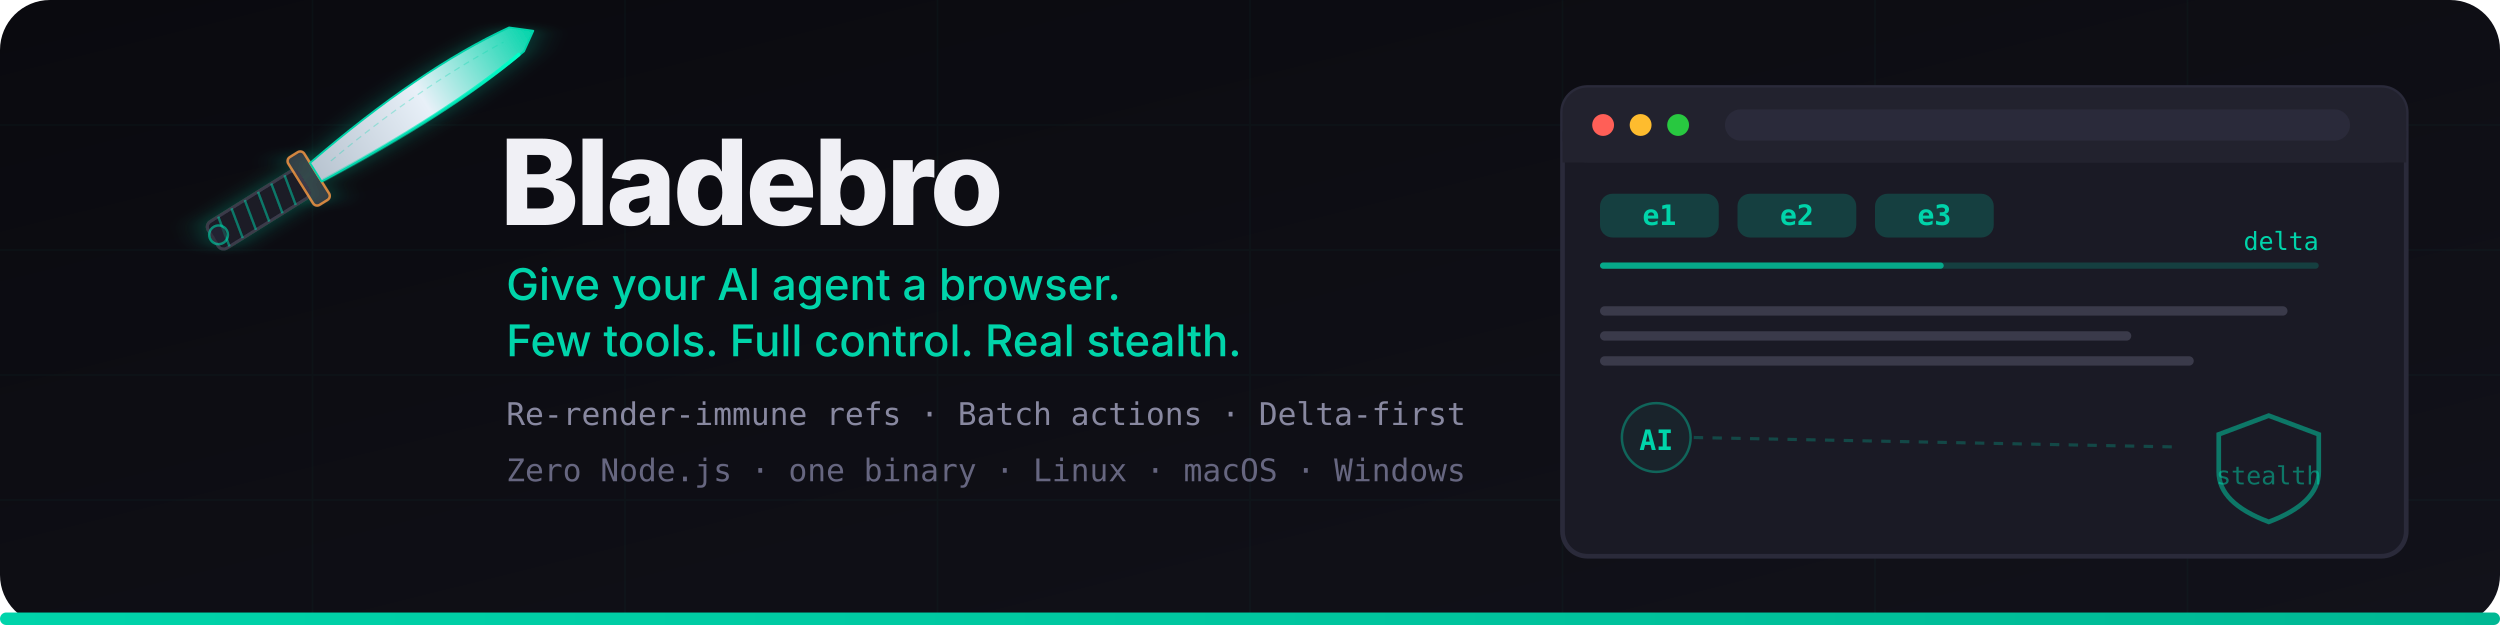
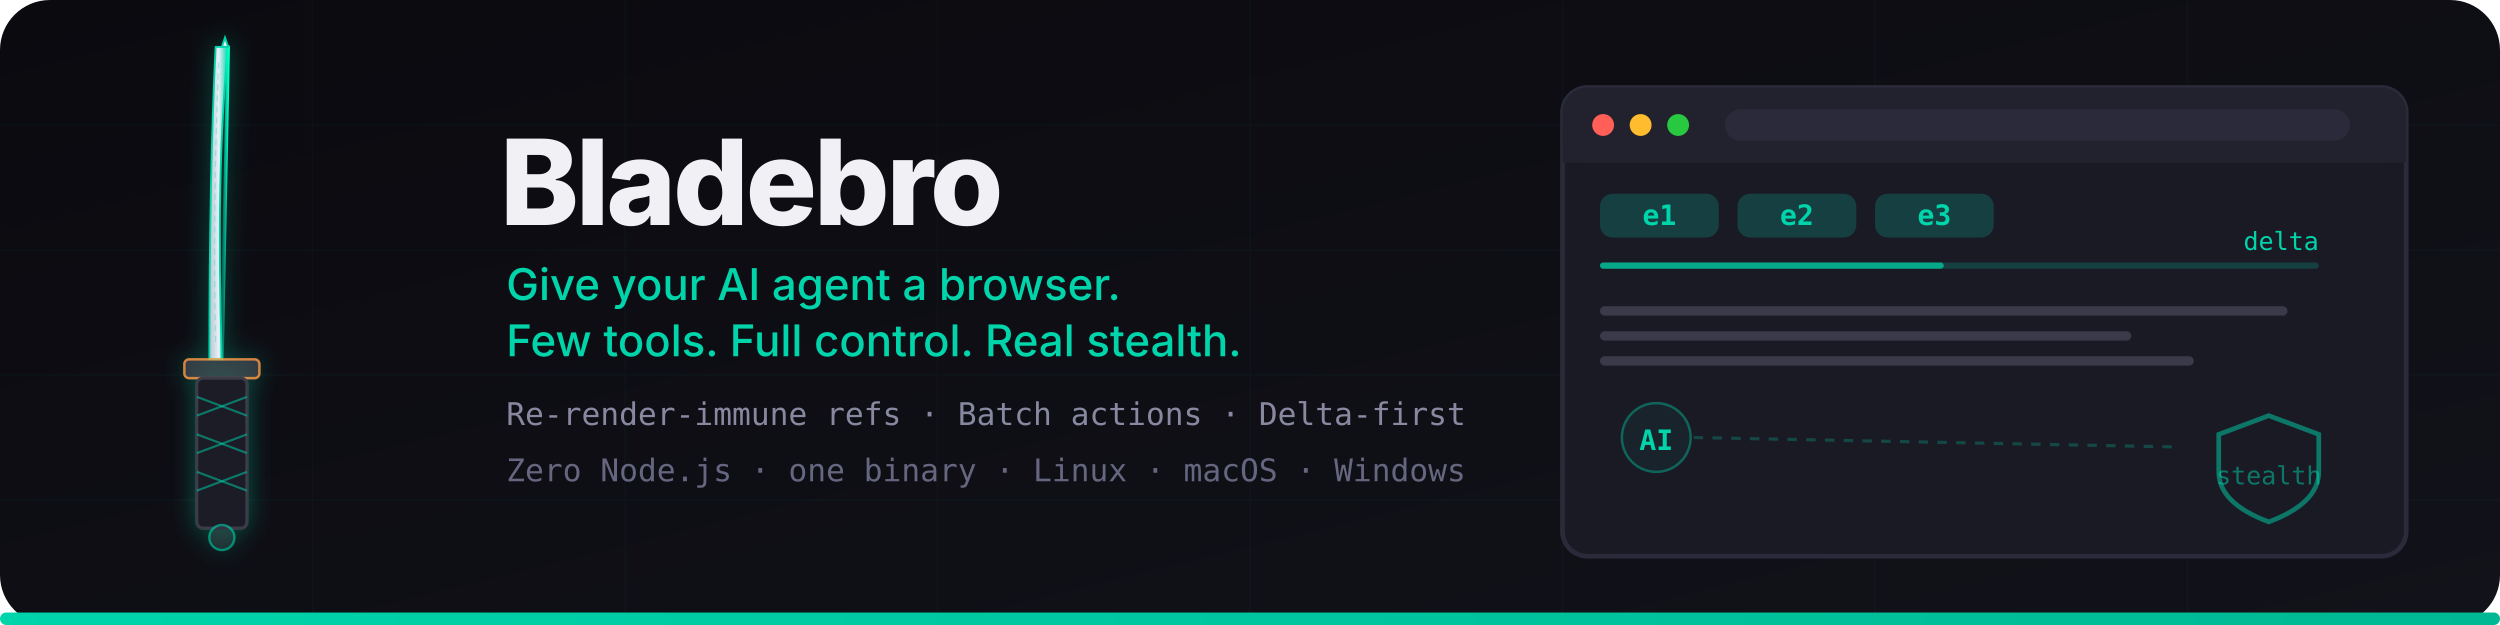
<svg xmlns="http://www.w3.org/2000/svg" width="800" height="200" viewBox="0 0 800 200" fill="none">
  <defs>
    <linearGradient id="bg" x1="0" y1="0" x2="1" y2="1">
      <stop offset="0" stop-color="#0a0a0f" />
      <stop offset="1" stop-color="#12121a" />
    </linearGradient>
    <linearGradient id="accent" x1="0" y1="0" x2="1" y2="0">
      <stop offset="0" stop-color="#00d4aa" />
      <stop offset="1" stop-color="#00b894" />
    </linearGradient>
    <linearGradient id="blade" x1="0" y1="0" x2="1" y2="0">
      <stop offset="0" stop-color="#b8c4d0" />
      <stop offset="0.5" stop-color="#e8f0f8" />
      <stop offset="1" stop-color="#00d4aa" />
    </linearGradient>
    <linearGradient id="edge" x1="0" y1="0" x2="1" y2="0">
      <stop offset="0" stop-color="#00d4aa" stop-opacity="0.3" />
      <stop offset="1" stop-color="#00ffc8" />
    </linearGradient>
    <filter id="glow" x="-50%" y="-50%" width="200%" height="200%">
      <feDropShadow dx="0" dy="0" stdDeviation="4" flood-color="#00d4aa" flood-opacity="0.35" />
    </filter>
  </defs>
  <rect width="800" height="200" rx="16" fill="url(#bg)" />
  <g opacity="0.03" stroke="#00d4aa" stroke-width="0.5">
    <line x1="0" y1="40" x2="800" y2="40" />
    <line x1="0" y1="80" x2="800" y2="80" />
    <line x1="0" y1="120" x2="800" y2="120" />
    <line x1="0" y1="160" x2="800" y2="160" />
    <line x1="100" y1="0" x2="100" y2="200" />
    <line x1="200" y1="0" x2="200" y2="200" />
    <line x1="300" y1="0" x2="300" y2="200" />
    <line x1="400" y1="0" x2="400" y2="200" />
    <line x1="500" y1="0" x2="500" y2="200" />
    <line x1="600" y1="0" x2="600" y2="200" />
    <line x1="700" y1="0" x2="700" y2="200" />
  </g>
-   <g transform="translate(55, 55) rotate(-32)" filter="url(#glow)">
-     <rect x="0" y="20" width="34" height="10" rx="2" fill="#1a1a25" stroke="#3a3a4a" stroke-width="1" />
-     <line x1="5" y1="20" x2="3" y2="30" stroke="#00d4aa" stroke-width="0.8" opacity="0.5" />
-     <line x1="10" y1="20" x2="8" y2="30" stroke="#00d4aa" stroke-width="0.8" opacity="0.5" />
-     <line x1="15" y1="20" x2="13" y2="30" stroke="#00d4aa" stroke-width="0.8" opacity="0.5" />
-     <line x1="20" y1="20" x2="18" y2="30" stroke="#00d4aa" stroke-width="0.8" opacity="0.5" />
-     <line x1="25" y1="20" x2="23" y2="30" stroke="#00d4aa" stroke-width="0.8" opacity="0.5" />
-     <line x1="30" y1="20" x2="28" y2="30" stroke="#00d4aa" stroke-width="0.8" opacity="0.5" />
-     <circle cx="2" cy="25" r="3" fill="#2a2a3a" stroke="#00d4aa" stroke-width="0.8" opacity="0.6" />
-     <rect x="33" y="16" width="6" height="18" rx="1.5" fill="#3a3a4a" stroke="#ff9f43" stroke-width="0.8" opacity="0.8" />
-     <path d="M 39 21 Q 85 14 116 18 L 122 23 L 116 27 Q 85 31 39 28 Z" fill="url(#blade)" stroke="#00d4aa" stroke-width="0.6" stroke-linejoin="round" />
-     <path d="M 40 28 Q 85 31 114 27" fill="none" stroke="url(#edge)" stroke-width="1.2" stroke-linecap="round" />
-     <path d="M 45 24 Q 80 19 112 21" fill="none" stroke="#00d4aa" stroke-width="0.4" opacity="0.3" stroke-dasharray="2,1.5" />
+   <g transform="translate(45, 15)" filter="url(#glow)">
+     <path d="M 28 0 Q 24 40 26 100 L 22 100 Q 22 40 24 0 Z" fill="url(#blade)" stroke="#00d4aa" stroke-width="0.6" stroke-linejoin="round" />
+     <path d="M 26 100 L 28 0" fill="none" stroke="url(#edge)" stroke-width="1.2" stroke-linecap="round" />
+     <path d="M 25 5 Q 23 50 24 95" fill="none" stroke="#00d4aa" stroke-width="0.4" opacity="0.3" stroke-dasharray="2,1.5" />
+     <path d="M 26 0 L 28 0 L 27 -3 Z" fill="#e8f0f8" stroke="#00d4aa" stroke-width="0.6" />
+     <rect x="14" y="100" width="24" height="6" rx="1.5" fill="#3a3a4a" stroke="#ff9f43" stroke-width="0.8" opacity="0.8" />
+     <rect x="18" y="106" width="16" height="48" rx="2" fill="#1a1a25" stroke="#3a3a4a" stroke-width="1" />
+     <line x1="18" y1="112" x2="34" y2="118" stroke="#00d4aa" stroke-width="0.7" opacity="0.5" />
+     <line x1="18" y1="118" x2="34" y2="112" stroke="#00d4aa" stroke-width="0.7" opacity="0.5" />
+     <line x1="18" y1="124" x2="34" y2="130" stroke="#00d4aa" stroke-width="0.7" opacity="0.5" />
+     <line x1="18" y1="130" x2="34" y2="124" stroke="#00d4aa" stroke-width="0.7" opacity="0.5" />
+     <line x1="18" y1="136" x2="34" y2="142" stroke="#00d4aa" stroke-width="0.7" opacity="0.5" />
+     <line x1="18" y1="142" x2="34" y2="136" stroke="#00d4aa" stroke-width="0.7" opacity="0.5" />
+     <circle cx="26" cy="157" r="4" fill="#2a2a3a" stroke="#00d4aa" stroke-width="0.8" opacity="0.6" />
  </g>
  <text x="160" y="72" font-family="'SF Pro Display', 'Segoe UI', system-ui, sans-serif" font-size="38" font-weight="800" fill="#f0f0f5" letter-spacing="-1">
    Bladebro
  </text>
  <text x="162" y="96" font-family="'SF Pro Display', 'Segoe UI', system-ui, sans-serif" font-size="14" font-weight="500" fill="#00d4aa">
    Give your AI agent a browser.
  </text>
  <text x="162" y="114" font-family="'SF Pro Display', 'Segoe UI', system-ui, sans-serif" font-size="14" font-weight="500" fill="#00d4aa">
    Few tools. Full control. Real stealth.
  </text>
  <text x="162" y="136" font-family="'SF Mono', 'Cascadia Code', monospace" font-size="10" font-weight="400" fill="#8888a0">
    Re-render-immune refs  ·  Batch actions  ·  Delta-first
  </text>
  <text x="162" y="154" font-family="'SF Mono', 'Cascadia Code', monospace" font-size="10" font-weight="400" fill="#666680">
    Zero Node.js  ·  one binary  ·  Linux  ·  macOS  ·  Windows
  </text>
  <g transform="translate(500, 28)">
    <rect x="0" y="0" width="270" height="150" rx="8" fill="#1a1a25" stroke="#2a2a3a" stroke-width="1.5" />
    <rect x="0" y="0" width="270" height="24" rx="8" fill="#22222e" />
    <rect x="0" y="14" width="270" height="10" fill="#22222e" />
    <circle cx="13" cy="12" r="3.5" fill="#ff5f57" />
    <circle cx="25" cy="12" r="3.5" fill="#febc2e" />
    <circle cx="37" cy="12" r="3.5" fill="#28c840" />
    <rect x="52" y="7" width="200" height="10" rx="5" fill="#2a2a3a" />
    <rect x="12" y="34" width="38" height="14" rx="4" fill="#00d4aa" opacity="0.2" />
    <text x="31" y="44" text-anchor="middle" font-family="monospace" font-size="9" font-weight="700" fill="#00d4aa">e1</text>
    <rect x="56" y="34" width="38" height="14" rx="4" fill="#00d4aa" opacity="0.2" />
    <text x="75" y="44" text-anchor="middle" font-family="monospace" font-size="9" font-weight="700" fill="#00d4aa">e2</text>
    <rect x="100" y="34" width="38" height="14" rx="4" fill="#00d4aa" opacity="0.2" />
    <text x="119" y="44" text-anchor="middle" font-family="monospace" font-size="9" font-weight="700" fill="#00d4aa">e3</text>
    <rect x="12" y="56" width="230" height="2" rx="1" fill="#00d4aa" opacity="0.2" />
    <rect x="12" y="56" width="110" height="2" rx="1" fill="#00d4aa" opacity="0.7" />
    <text x="242" y="52" text-anchor="end" font-family="monospace" font-size="8" fill="#00d4aa">delta</text>
    <rect x="12" y="70" width="220" height="3" rx="1.5" fill="#3a3a4a" />
    <rect x="12" y="78" width="170" height="3" rx="1.5" fill="#3a3a4a" />
    <rect x="12" y="86" width="190" height="3" rx="1.5" fill="#3a3a4a" />
    <g transform="translate(210, 105)">
      <path d="M 16 0 L 0 6 L 0 18 Q 0 28 16 34 Q 32 28 32 18 L 32 6 Z" fill="none" stroke="#00d4aa" stroke-width="1.5" opacity="0.5" />
      <text x="16" y="22" text-anchor="middle" font-family="monospace" font-size="8" fill="#00d4aa" opacity="0.5">stealth</text>
    </g>
    <g transform="translate(30, 112)">
      <circle cx="0" cy="0" r="11" fill="#00d4aa" fill-opacity="0.12" stroke="#00d4aa" stroke-width="0.8" opacity="0.4" />
      <text x="0" y="4" text-anchor="middle" font-family="monospace" font-size="9" font-weight="700" fill="#00d4aa">AI</text>
    </g>
    <line x1="42" y1="112" x2="195" y2="115" stroke="#00d4aa" stroke-width="1" stroke-dasharray="3,3" opacity="0.25" />
  </g>
  <rect x="0" y="196" width="800" height="4" rx="2" fill="url(#accent)" />
</svg>
